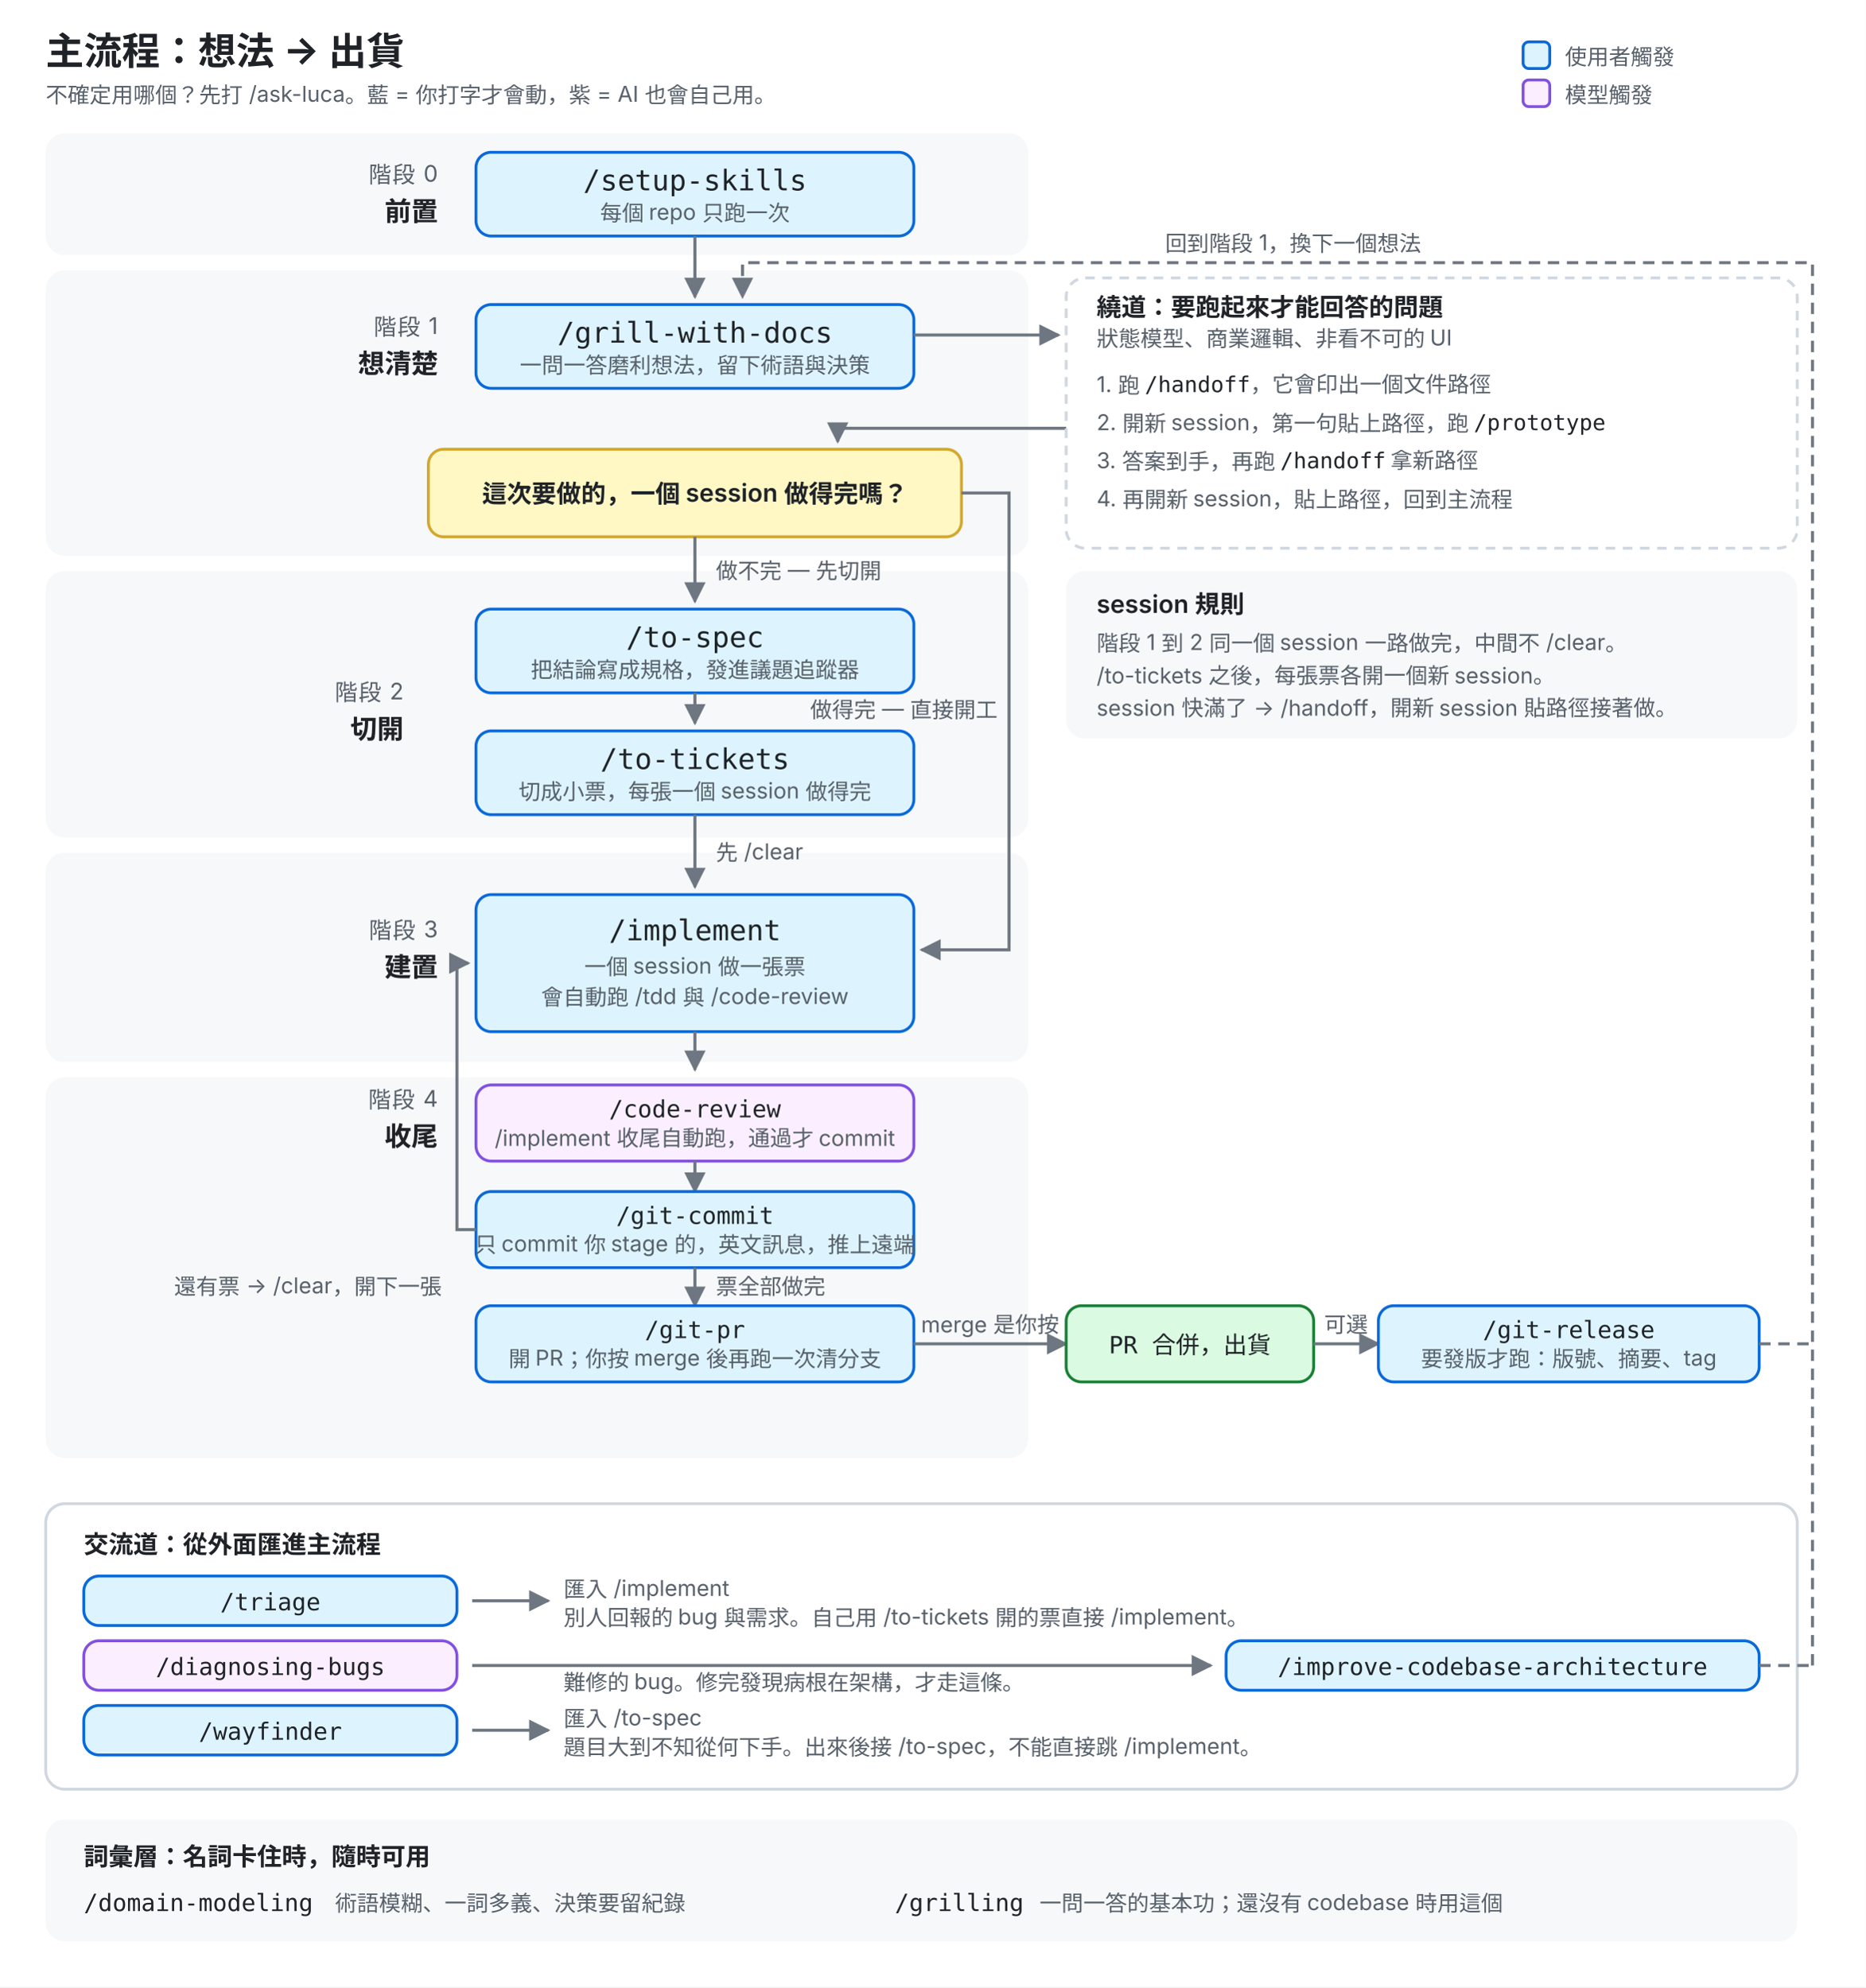
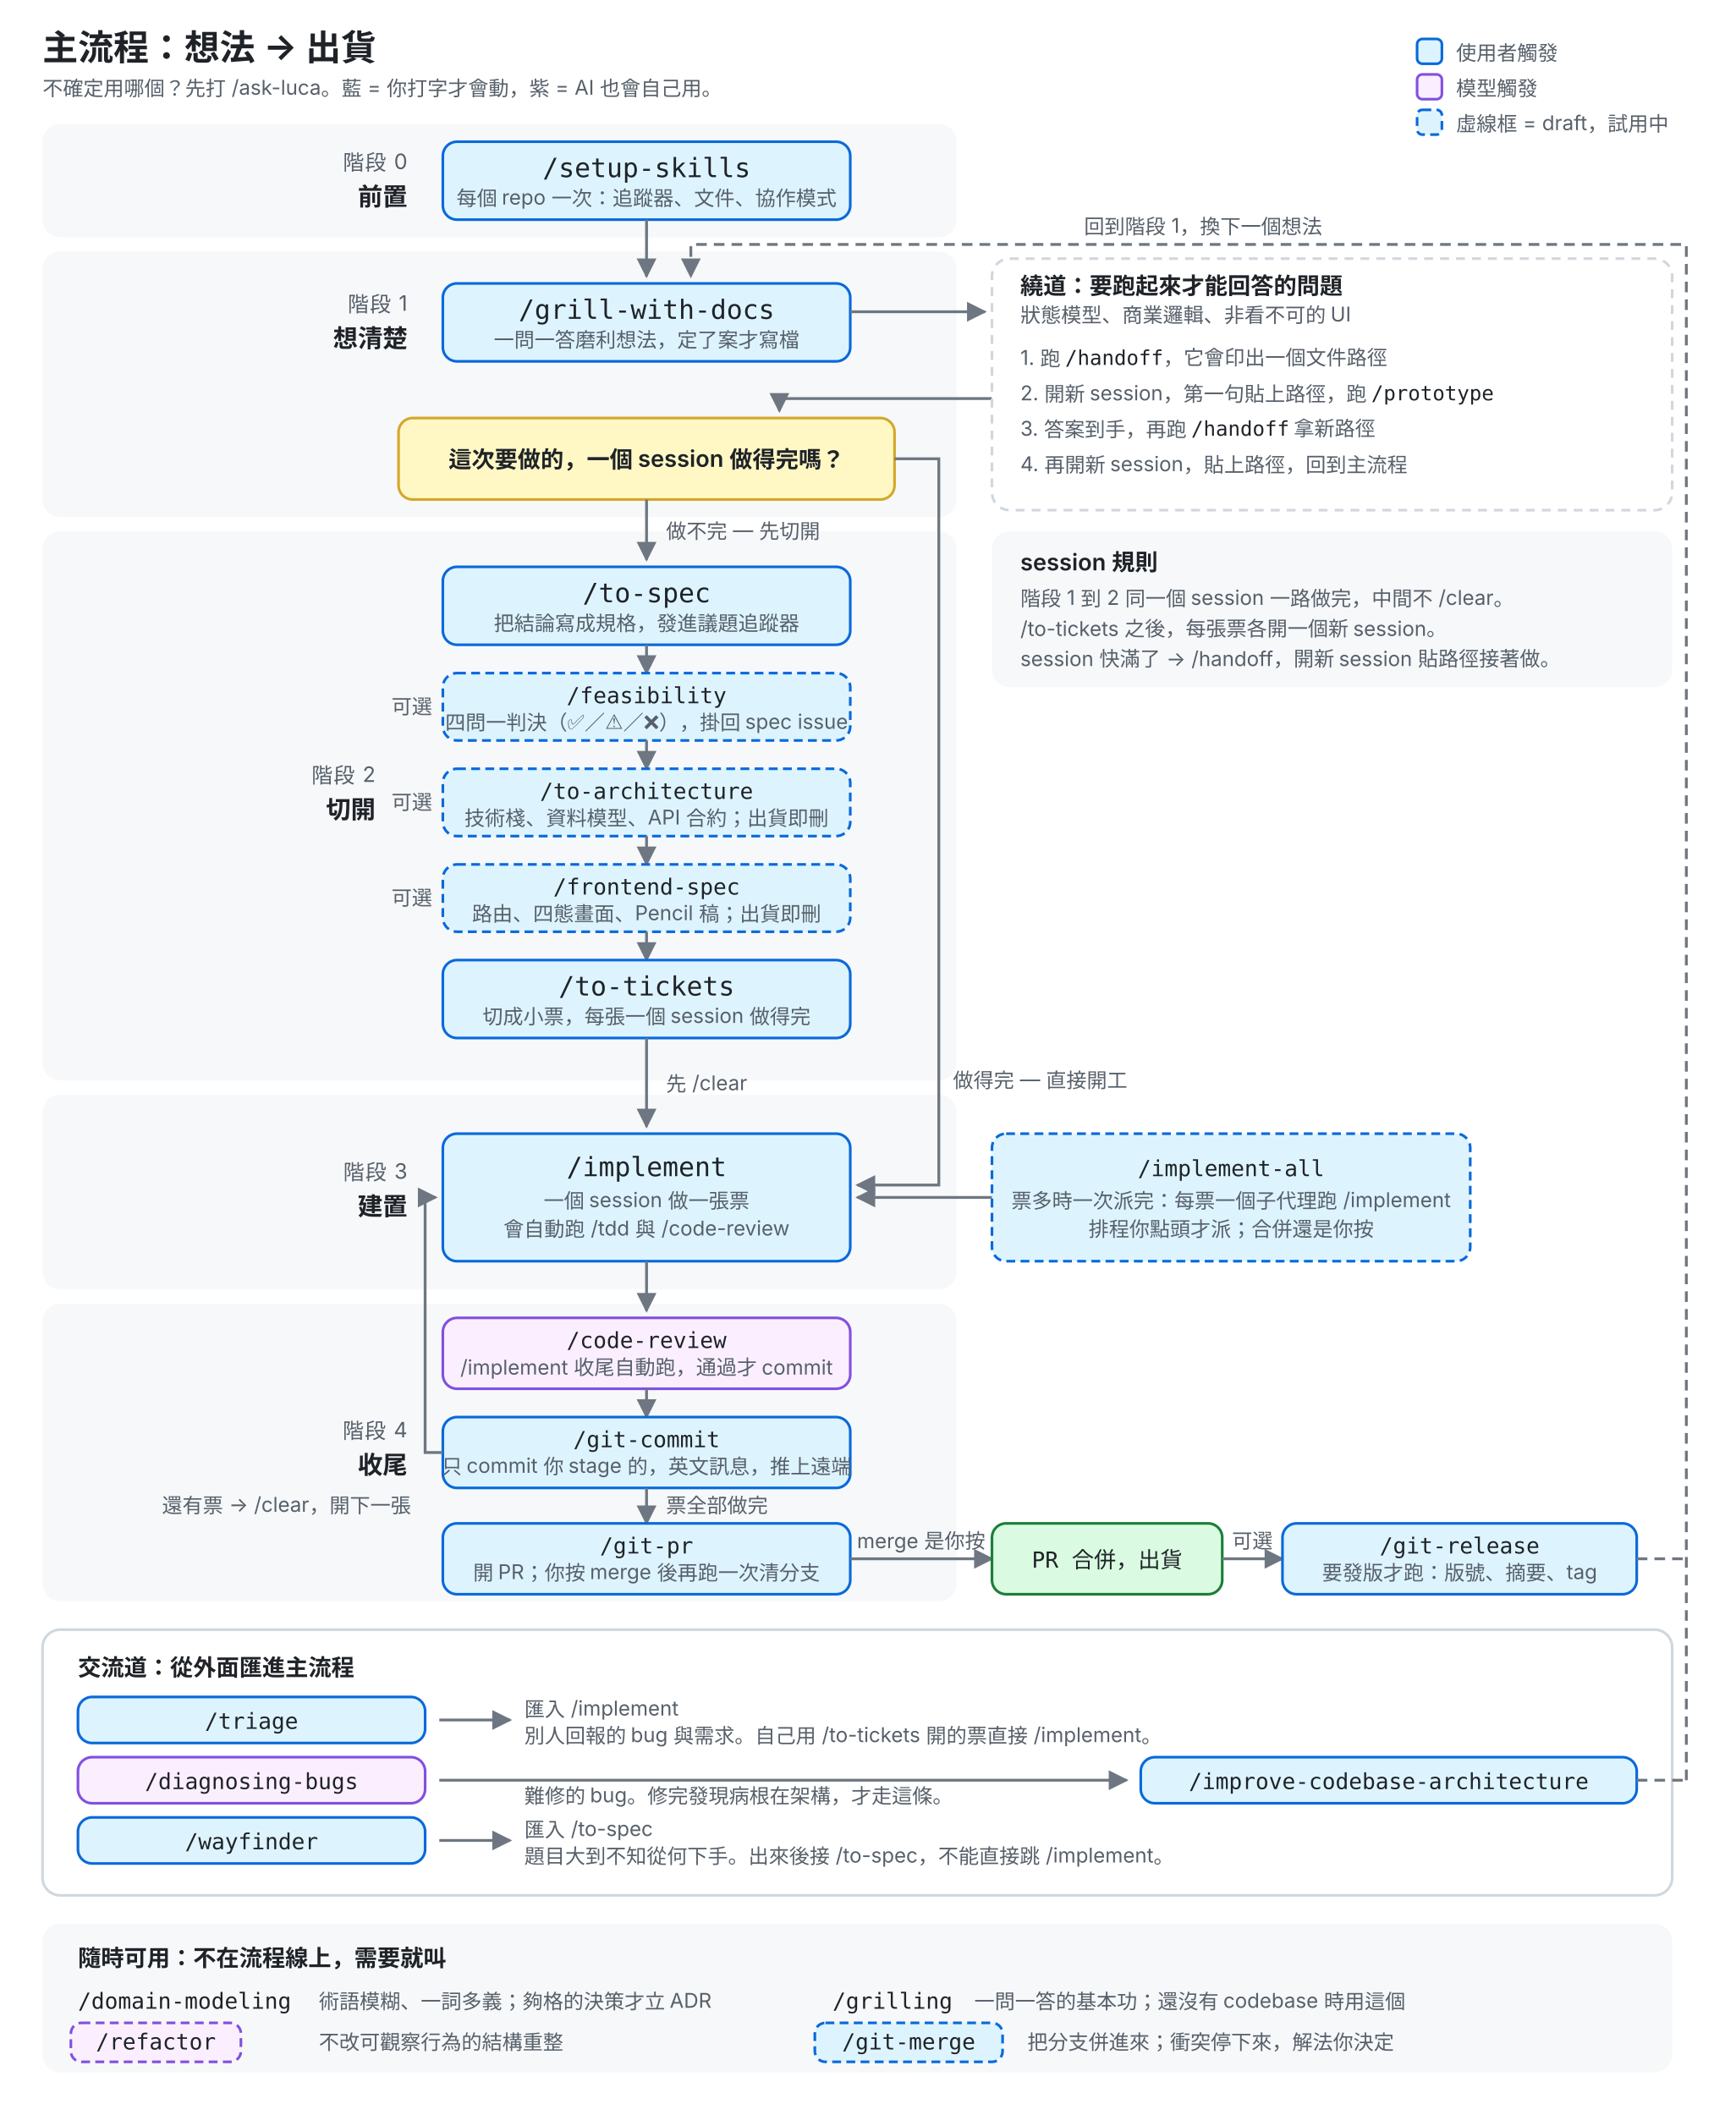
- <svg xmlns="http://www.w3.org/2000/svg" width="980" height="1044" viewBox="0 0 980 1044" font-family="ui-sans-serif, -apple-system, 'Segoe UI', 'Noto Sans TC', 'Microsoft JhengHei', sans-serif">
+ <svg xmlns="http://www.w3.org/2000/svg" width="980" height="1194" viewBox="0 0 980 1194" font-family="ui-sans-serif, -apple-system, 'Segoe UI', 'Noto Sans TC', 'Microsoft JhengHei', sans-serif">
  <defs>
    <marker id="arrow" viewBox="0 0 10 10" refX="9" refY="5" markerWidth="7" markerHeight="7" orient="auto-start-reverse">
      <path d="M 0 0 L 10 5 L 0 10 z" fill="#6e7781" />
    </marker>
    <style>
      .box  { stroke-width: 1.5; }
      .user { fill: #ddf4ff; stroke: #0969da; }
      .model{ fill: #fbefff; stroke: #8250df; }
+       .draft{ stroke-dasharray: 5 3; }
      .skill{ font-family: ui-monospace, SFMono-Regular, Consolas, monospace; font-size: 15px; fill: #1f2328; }
      .skill-sm { font-family: ui-monospace, SFMono-Regular, Consolas, monospace; font-size: 12.5px; fill: #1f2328; }
      .mono { font-family: ui-monospace, SFMono-Regular, Consolas, monospace; fill: #1f2328; }
      .sub  { font-size: 11.5px; fill: #57606a; }
      .band-label { font-size: 12px; fill: #57606a; letter-spacing: 0.5px; }
      .band-name  { font-size: 14px; fill: #1f2328; font-weight: 600; }
      .edge { stroke: #6e7781; stroke-width: 1.6; fill: none; marker-end: url(#arrow); }
      .edge-label { font-size: 11.5px; fill: #57606a; }
      .panel-title { font-size: 13px; fill: #1f2328; font-weight: 600; }
      .note { font-size: 11.5px; fill: #57606a; }
    </style>
  </defs>
-   <rect width="980" height="1044" fill="#ffffff" />
+   <rect width="980" height="1194" fill="#ffffff" />
  <text x="24" y="34" font-size="20" font-weight="700" fill="#1f2328">主流程：想法 → 出貨</text>
  <text x="24" y="54" class="note">不確定用哪個？先打 /ask-luca。藍 = 你打字才會動，紫 = AI 也會自己用。</text>
  <rect x="800" y="22" width="14" height="14" rx="3" class="box user" />
  <text x="822" y="34" class="note">使用者觸發</text>
  <rect x="800" y="42" width="14" height="14" rx="3" class="box model" />
  <text x="822" y="54" class="note">模型觸發</text>
+   <rect x="800" y="62" width="14" height="14" rx="3" class="box user draft" />
+   <text x="822" y="74" class="note">虛線框 = draft，試用中</text>
  <rect x="24" y="70" width="516" height="64" rx="10" fill="#f6f8fa" />
  <rect x="24" y="142" width="516" height="150" rx="10" fill="#f6f8fa" />
-   <rect x="24" y="300" width="516" height="140" rx="10" fill="#f6f8fa" />
-   <rect x="24" y="448" width="516" height="110" rx="10" fill="#f6f8fa" />
-   <rect x="24" y="566" width="516" height="200" rx="10" fill="#f6f8fa" />
+   <rect x="24" y="300" width="516" height="310" rx="10" fill="#f6f8fa" />
+   <rect x="24" y="618" width="516" height="110" rx="10" fill="#f6f8fa" />
+   <rect x="24" y="736" width="516" height="168" rx="10" fill="#f6f8fa" />
  <text x="230" y="96" text-anchor="end" class="band-label">階段 0</text>
  <text x="230" y="116" text-anchor="end" class="band-name">前置</text>
  <text x="230" y="176" text-anchor="end" class="band-label">階段 1</text>
  <text x="230" y="196" text-anchor="end" class="band-name">想清楚</text>
-   <text x="212" y="368" text-anchor="end" class="band-label">階段 2</text>
-   <text x="212" y="388" text-anchor="end" class="band-name">切開</text>
-   <text x="230" y="493" text-anchor="end" class="band-label">階段 3</text>
-   <text x="230" y="513" text-anchor="end" class="band-name">建置</text>
-   <text x="230" y="582" text-anchor="end" class="band-label">階段 4</text>
-   <text x="230" y="602" text-anchor="end" class="band-name">收尾</text>
+   <text x="212" y="442" text-anchor="end" class="band-label">階段 2</text>
+   <text x="212" y="462" text-anchor="end" class="band-name">切開</text>
+   <text x="230" y="666" text-anchor="end" class="band-label">階段 3</text>
+   <text x="230" y="686" text-anchor="end" class="band-name">建置</text>
+   <text x="230" y="812" text-anchor="end" class="band-label">階段 4</text>
+   <text x="230" y="832" text-anchor="end" class="band-name">收尾</text>
  <rect x="250" y="80" width="230" height="44" rx="8" class="box user" />
  <text x="365" y="100" text-anchor="middle" class="skill">/setup-skills</text>
-   <text x="365" y="116" text-anchor="middle" class="sub">每個 repo 只跑一次</text>
+   <text x="365" y="116" text-anchor="middle" class="sub">每個 repo 一次：追蹤器、文件、協作模式</text>
  <path d="M 365 124 L 365 156" class="edge" />
  <rect x="250" y="160" width="230" height="44" rx="8" class="box user" />
  <text x="365" y="180" text-anchor="middle" class="skill">/grill-with-docs</text>
-   <text x="365" y="196" text-anchor="middle" class="sub">一問一答磨利想法，留下術語與決策</text>
+   <text x="365" y="196" text-anchor="middle" class="sub">一問一答磨利想法，定了案才寫檔</text>
  <path d="M 480 176 L 556 176" class="edge" />
  <path d="M 560 225 L 440 225 L 440 232" class="edge" />
  <rect x="225" y="236" width="280" height="46" rx="8" fill="#fff8c5" stroke="#d4a72c" stroke-width="1.5" />
  <text x="365" y="264" text-anchor="middle" font-size="13" font-weight="600" fill="#1f2328">這次要做的，一個 session 做得完嗎？</text>
  <path d="M 365 282 L 365 316" class="edge" />
  <text x="376" y="304" class="edge-label">做不完 — 先切開</text>
-   <path d="M 505 259 L 530 259 L 530 499 L 484 499" class="edge" />
-   <text x="524" y="377" text-anchor="end" class="edge-label">做得完 — 直接開工</text>
+   <path d="M 505 259 L 530 259 L 530 669 L 484 669" class="edge" />
+   <text x="538" y="614" class="edge-label">做得完 — 直接開工</text>
  <rect x="250" y="320" width="230" height="44" rx="8" class="box user" />
  <text x="365" y="340" text-anchor="middle" class="skill">/to-spec</text>
  <text x="365" y="356" text-anchor="middle" class="sub">把結論寫成規格，發進議題追蹤器</text>
  <path d="M 365 364 L 365 380" class="edge" />
-   <rect x="250" y="384" width="230" height="44" rx="8" class="box user" />
-   <text x="365" y="404" text-anchor="middle" class="skill">/to-tickets</text>
-   <text x="365" y="420" text-anchor="middle" class="sub">切成小票，每張一個 session 做得完</text>
-   <path d="M 365 428 L 365 466" class="edge" />
-   <text x="376" y="452" class="edge-label">先 /clear</text>
-   <rect x="250" y="470" width="230" height="72" rx="8" class="box user" />
-   <text x="365" y="494" text-anchor="middle" class="skill">/implement</text>
-   <text x="365" y="512" text-anchor="middle" class="sub">一個 session 做一張票</text>
-   <text x="365" y="528" text-anchor="middle" class="sub">會自動跑 /tdd 與 /code-review</text>
-   <path d="M 365 542 L 365 562" class="edge" />
-   <rect x="250" y="570" width="230" height="40" rx="8" class="box model" />
-   <text x="365" y="587" text-anchor="middle" class="skill-sm">/code-review</text>
-   <text x="365" y="602" text-anchor="middle" class="sub">/implement 收尾自動跑，通過才 commit</text>
-   <path d="M 365 610 L 365 626" class="edge" />
-   <rect x="250" y="626" width="230" height="40" rx="8" class="box user" />
-   <text x="365" y="643" text-anchor="middle" class="skill-sm">/git-commit</text>
-   <text x="365" y="658" text-anchor="middle" class="sub">只 commit 你 stage 的，英文訊息，推上遠端</text>
-   <path d="M 365 666 L 365 686" class="edge" />
-   <text x="376" y="680" class="edge-label">票全部做完</text>
-   <rect x="250" y="686" width="230" height="40" rx="8" class="box user" />
-   <text x="365" y="703" text-anchor="middle" class="skill-sm">/git-pr</text>
-   <text x="365" y="718" text-anchor="middle" class="sub">開 PR；你按 merge 後再跑一次清分支</text>
-   <path d="M 250 646 L 240 646 L 240 506 L 246 506" class="edge" />
-   <text x="232" y="680" text-anchor="end" class="edge-label">還有票 → /clear，開下一張</text>
-   <path d="M 480 706 L 560 706" class="edge" />
-   <text x="520" y="700" text-anchor="middle" class="edge-label">merge 是你按</text>
-   <rect x="560" y="686" width="130" height="40" rx="8" fill="#dafbe1" stroke="#1a7f37" stroke-width="1.5" />
-   <text x="625" y="711" text-anchor="middle" class="skill-sm">PR 合併，出貨</text>
-   <path d="M 690 706 L 724 706" class="edge" />
-   <text x="707" y="700" text-anchor="middle" class="edge-label">可選</text>
-   <rect x="724" y="686" width="200" height="40" rx="8" class="box user" />
-   <text x="824" y="703" text-anchor="middle" class="skill-sm">/git-release</text>
-   <text x="824" y="718" text-anchor="middle" class="sub">要發版才跑：版號、摘要、tag</text>
+   <rect x="250" y="380" width="230" height="38" rx="8" class="box user draft" />
+   <text x="365" y="397" text-anchor="middle" class="skill-sm">/feasibility</text>
+   <text x="365" y="412" text-anchor="middle" class="sub">四問一判決（✅／⚠️／❌），掛回 spec issue</text>
+   <text x="244" y="403" text-anchor="end" class="edge-label">可選</text>
+   <path d="M 365 418 L 365 434" class="edge" />
+   <rect x="250" y="434" width="230" height="38" rx="8" class="box user draft" />
+   <text x="365" y="451" text-anchor="middle" class="skill-sm">/to-architecture</text>
+   <text x="365" y="466" text-anchor="middle" class="sub">技術棧、資料模型、API 合約；出貨即刪</text>
+   <text x="244" y="457" text-anchor="end" class="edge-label">可選</text>
+   <path d="M 365 472 L 365 488" class="edge" />
+   <rect x="250" y="488" width="230" height="38" rx="8" class="box user draft" />
+   <text x="365" y="505" text-anchor="middle" class="skill-sm">/frontend-spec</text>
+   <text x="365" y="520" text-anchor="middle" class="sub">路由、四態畫面、Pencil 稿；出貨即刪</text>
+   <text x="244" y="511" text-anchor="end" class="edge-label">可選</text>
+   <path d="M 365 526 L 365 542" class="edge" />
+   <rect x="250" y="542" width="230" height="44" rx="8" class="box user" />
+   <text x="365" y="562" text-anchor="middle" class="skill">/to-tickets</text>
+   <text x="365" y="578" text-anchor="middle" class="sub">切成小票，每張一個 session 做得完</text>
+   <path d="M 365 586 L 365 636" class="edge" />
+   <text x="376" y="616" class="edge-label">先 /clear</text>
+   <rect x="250" y="640" width="230" height="72" rx="8" class="box user" />
+   <text x="365" y="664" text-anchor="middle" class="skill">/implement</text>
+   <text x="365" y="682" text-anchor="middle" class="sub">一個 session 做一張票</text>
+   <text x="365" y="698" text-anchor="middle" class="sub">會自動跑 /tdd 與 /code-review</text>
+   <path d="M 365 712 L 365 740" class="edge" />
+   <rect x="560" y="640" width="270" height="72" rx="8" class="box user draft" />
+   <text x="695" y="664" text-anchor="middle" class="skill-sm">/implement-all</text>
+   <text x="695" y="682" text-anchor="middle" class="sub">票多時一次派完：每票一個子代理跑 /implement</text>
+   <text x="695" y="698" text-anchor="middle" class="sub">排程你點頭才派；合併還是你按</text>
+   <path d="M 560 676 L 484 676" class="edge" />
+   <rect x="250" y="744" width="230" height="40" rx="8" class="box model" />
+   <text x="365" y="761" text-anchor="middle" class="skill-sm">/code-review</text>
+   <text x="365" y="776" text-anchor="middle" class="sub">/implement 收尾自動跑，通過才 commit</text>
+   <path d="M 365 784 L 365 800" class="edge" />
+   <rect x="250" y="800" width="230" height="40" rx="8" class="box user" />
+   <text x="365" y="817" text-anchor="middle" class="skill-sm">/git-commit</text>
+   <text x="365" y="832" text-anchor="middle" class="sub">只 commit 你 stage 的，英文訊息，推上遠端</text>
+   <path d="M 365 840 L 365 860" class="edge" />
+   <text x="376" y="854" class="edge-label">票全部做完</text>
+   <rect x="250" y="860" width="230" height="40" rx="8" class="box user" />
+   <text x="365" y="877" text-anchor="middle" class="skill-sm">/git-pr</text>
+   <text x="365" y="892" text-anchor="middle" class="sub">開 PR；你按 merge 後再跑一次清分支</text>
+   <path d="M 250 820 L 240 820 L 240 676 L 246 676" class="edge" />
+   <text x="232" y="854" text-anchor="end" class="edge-label">還有票 → /clear，開下一張</text>
+   <path d="M 480 880 L 560 880" class="edge" />
+   <text x="520" y="874" text-anchor="middle" class="edge-label">merge 是你按</text>
+   <rect x="560" y="860" width="130" height="40" rx="8" fill="#dafbe1" stroke="#1a7f37" stroke-width="1.5" />
+   <text x="625" y="885" text-anchor="middle" class="skill-sm">PR 合併，出貨</text>
+   <path d="M 690 880 L 724 880" class="edge" />
+   <text x="707" y="874" text-anchor="middle" class="edge-label">可選</text>
+   <rect x="724" y="860" width="200" height="40" rx="8" class="box user" />
+   <text x="824" y="877" text-anchor="middle" class="skill-sm">/git-release</text>
+   <text x="824" y="892" text-anchor="middle" class="sub">要發版才跑：版號、摘要、tag</text>
  <rect x="560" y="146" width="384" height="142" rx="10" fill="#ffffff" stroke="#d0d7de" stroke-width="1.5" stroke-dasharray="5 4" />
  <text x="576" y="166" class="panel-title">繞道：要跑起來才能回答的問題</text>
  <text x="576" y="182" class="note">狀態模型、商業邏輯、非看不可的 UI</text>
  <text x="576" y="206" class="note">1. 跑 <tspan class="mono">/handoff</tspan>，它會印出一個文件路徑</text>
  <text x="576" y="226" class="note">2. 開新 session，第一句貼上路徑，跑 <tspan class="mono">/prototype</tspan>
  </text>
  <text x="576" y="246" class="note">3. 答案到手，再跑 <tspan class="mono">/handoff</tspan> 拿新路徑</text>
  <text x="576" y="266" class="note">4. 再開新 session，貼上路徑，回到主流程</text>
  <rect x="560" y="300" width="384" height="88" rx="10" fill="#f6f8fa" />
  <text x="576" y="322" class="panel-title">session 規則</text>
  <text x="576" y="342" class="note">階段 1 到 2 同一個 session 一路做完，中間不 /clear。</text>
  <text x="576" y="359" class="note">/to-tickets 之後，每張票各開一個新 session。</text>
  <text x="576" y="376" class="note">session 快滿了 → /handoff，開新 session 貼路徑接著做。</text>
-   <rect x="24" y="790" width="920" height="150" rx="10" fill="#ffffff" stroke="#d0d7de" stroke-width="1.5" />
-   <text x="44" y="816" class="panel-title">交流道：從外面匯進主流程</text>
-   <rect x="44" y="828" width="196" height="26" rx="8" class="box user" />
-   <text x="142" y="846" text-anchor="middle" class="skill-sm">/triage</text>
-   <path d="M 248 841 L 288 841" class="edge" />
-   <text x="296" y="839" class="note">匯入 /implement</text>
-   <text x="296" y="854" class="note">別人回報的 bug 與需求。自己用 /to-tickets 開的票直接 /implement。</text>
-   <rect x="44" y="862" width="196" height="26" rx="8" class="box model" />
-   <text x="142" y="880" text-anchor="middle" class="skill-sm">/diagnosing-bugs</text>
-   <path d="M 248 875 L 636 875" class="edge" />
-   <text x="296" y="888" class="note">難修的 bug。修完發現病根在架構，才走這條。</text>
-   <rect x="644" y="862" width="280" height="26" rx="8" class="box user" />
-   <text x="784" y="880" text-anchor="middle" class="skill-sm">/improve-codebase-architecture</text>
-   <rect x="44" y="896" width="196" height="26" rx="8" class="box user" />
-   <text x="142" y="914" text-anchor="middle" class="skill-sm">/wayfinder</text>
-   <path d="M 248 909 L 288 909" class="edge" />
-   <text x="296" y="907" class="note">匯入 /to-spec</text>
-   <text x="296" y="922" class="note">題目大到不知從何下手。出來後接 /to-spec，不能直接跳 /implement。</text>
-   <path d="M 924 706 L 952 706" class="edge" style="marker-end:none" stroke-dasharray="6 4" />
-   <path d="M 924 875 L 952 875" class="edge" style="marker-end:none" stroke-dasharray="6 4" />
-   <path d="M 952 875 L 952 138 L 390 138 L 390 156" class="edge" stroke-dasharray="6 4" />
+   <rect x="24" y="920" width="920" height="150" rx="10" fill="#ffffff" stroke="#d0d7de" stroke-width="1.5" />
+   <text x="44" y="946" class="panel-title">交流道：從外面匯進主流程</text>
+   <rect x="44" y="958" width="196" height="26" rx="8" class="box user" />
+   <text x="142" y="976" text-anchor="middle" class="skill-sm">/triage</text>
+   <path d="M 248 971 L 288 971" class="edge" />
+   <text x="296" y="969" class="note">匯入 /implement</text>
+   <text x="296" y="984" class="note">別人回報的 bug 與需求。自己用 /to-tickets 開的票直接 /implement。</text>
+   <rect x="44" y="992" width="196" height="26" rx="8" class="box model" />
+   <text x="142" y="1010" text-anchor="middle" class="skill-sm">/diagnosing-bugs</text>
+   <path d="M 248 1005 L 636 1005" class="edge" />
+   <text x="296" y="1018" class="note">難修的 bug。修完發現病根在架構，才走這條。</text>
+   <rect x="644" y="992" width="280" height="26" rx="8" class="box user" />
+   <text x="784" y="1010" text-anchor="middle" class="skill-sm">/improve-codebase-architecture</text>
+   <rect x="44" y="1026" width="196" height="26" rx="8" class="box user" />
+   <text x="142" y="1044" text-anchor="middle" class="skill-sm">/wayfinder</text>
+   <path d="M 248 1039 L 288 1039" class="edge" />
+   <text x="296" y="1037" class="note">匯入 /to-spec</text>
+   <text x="296" y="1052" class="note">題目大到不知從何下手。出來後接 /to-spec，不能直接跳 /implement。</text>
+   <path d="M 924 880 L 952 880" class="edge" style="marker-end:none" stroke-dasharray="6 4" />
+   <path d="M 924 1005 L 952 1005" class="edge" style="marker-end:none" stroke-dasharray="6 4" />
+   <path d="M 952 1005 L 952 138 L 390 138 L 390 156" class="edge" stroke-dasharray="6 4" />
  <text x="612" y="132" class="edge-label">回到階段 1，換下一個想法</text>
-   <rect x="24" y="956" width="920" height="64" rx="10" fill="#f6f8fa" />
-   <text x="44" y="980" class="panel-title">詞彙層：名詞卡住時，隨時可用</text>
-   <text x="44" y="1004" class="skill-sm">/domain-modeling</text>
-   <text x="176" y="1004" class="note">術語模糊、一詞多義、決策要留紀錄</text>
-   <text x="470" y="1004" class="skill-sm">/grilling</text>
-   <text x="546" y="1004" class="note">一問一答的基本功；還沒有 codebase 時用這個</text>
+   <rect x="24" y="1086" width="920" height="84" rx="10" fill="#f6f8fa" />
+   <text x="44" y="1110" class="panel-title">隨時可用：不在流程線上，需要就叫</text>
+   <text x="44" y="1134" class="skill-sm">/domain-modeling</text>
+   <text x="180" y="1134" class="note">術語模糊、一詞多義；夠格的決策才立 ADR</text>
+   <text x="470" y="1134" class="skill-sm">/grilling</text>
+   <text x="550" y="1134" class="note">一問一答的基本功；還沒有 codebase 時用這個</text>
+   <rect x="40" y="1142" width="96" height="22" rx="6" class="box model draft" />
+   <text x="88" y="1157" text-anchor="middle" class="skill-sm">/refactor</text>
+   <text x="180" y="1157" class="note">不改可觀察行為的結構重整</text>
+   <rect x="460" y="1142" width="106" height="22" rx="6" class="box user draft" />
+   <text x="513" y="1157" text-anchor="middle" class="skill-sm">/git-merge</text>
+   <text x="580" y="1157" class="note">把分支併進來；衝突停下來，解法你決定</text>
</svg>
